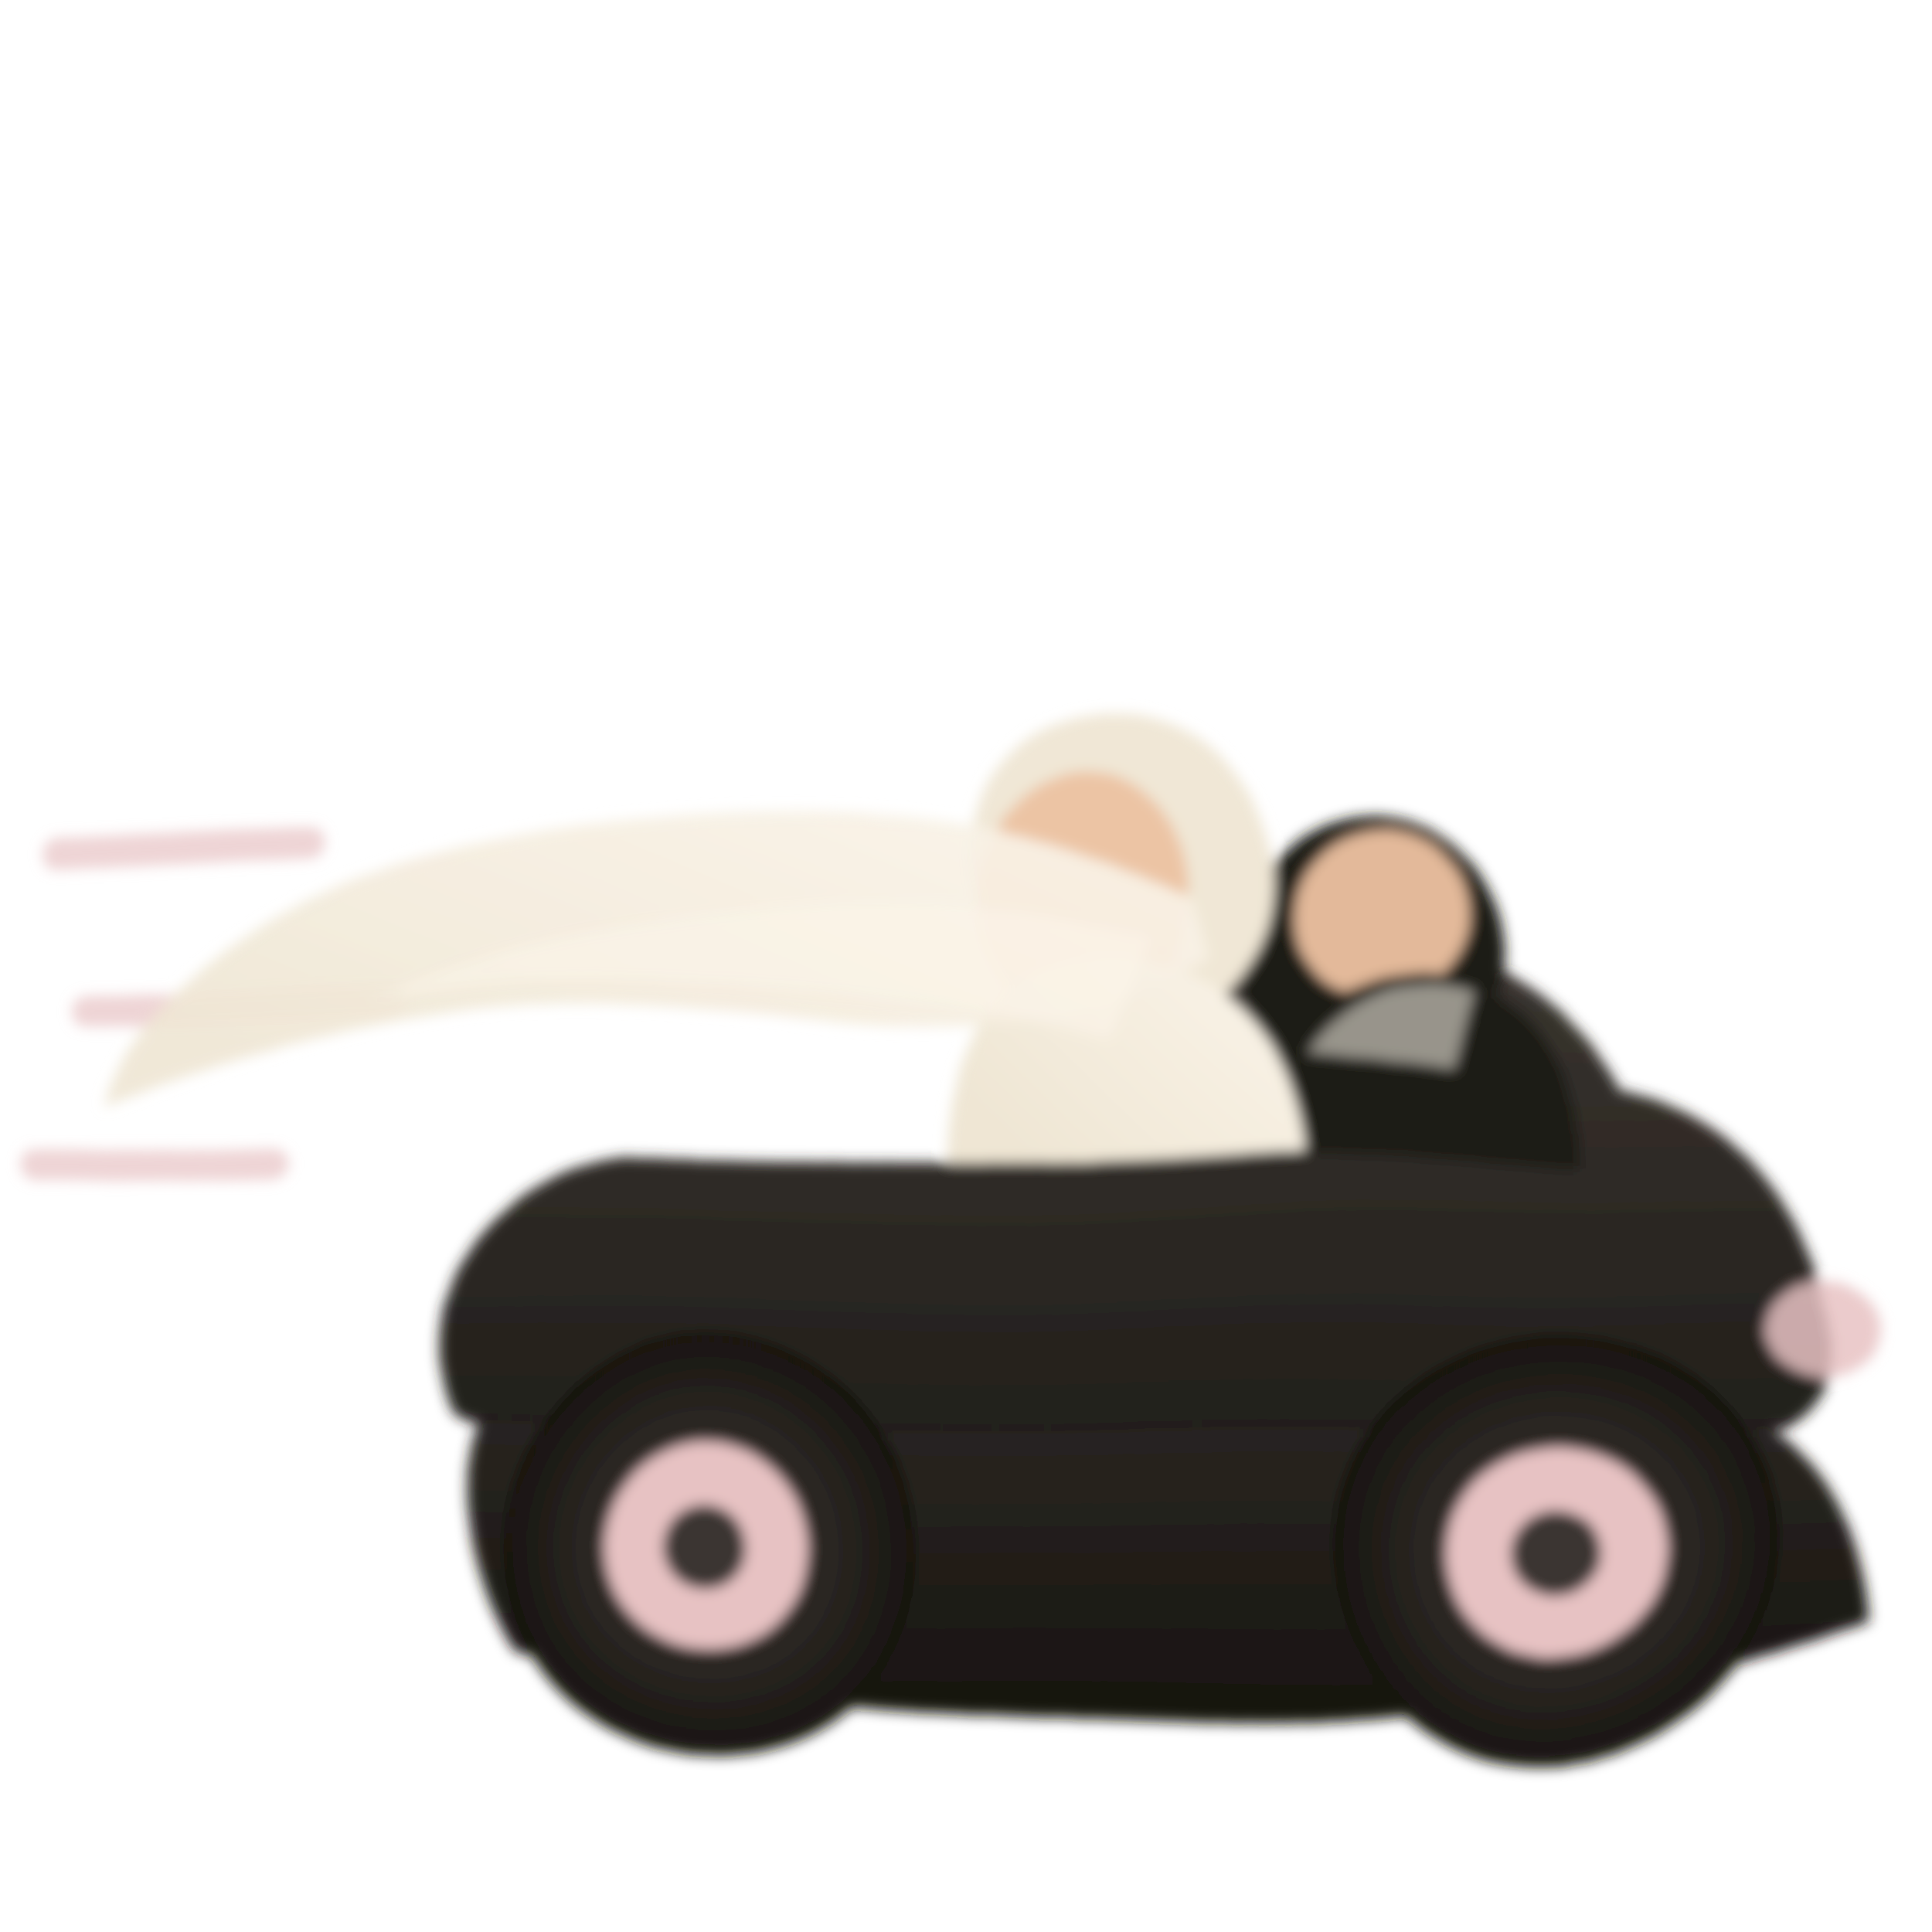
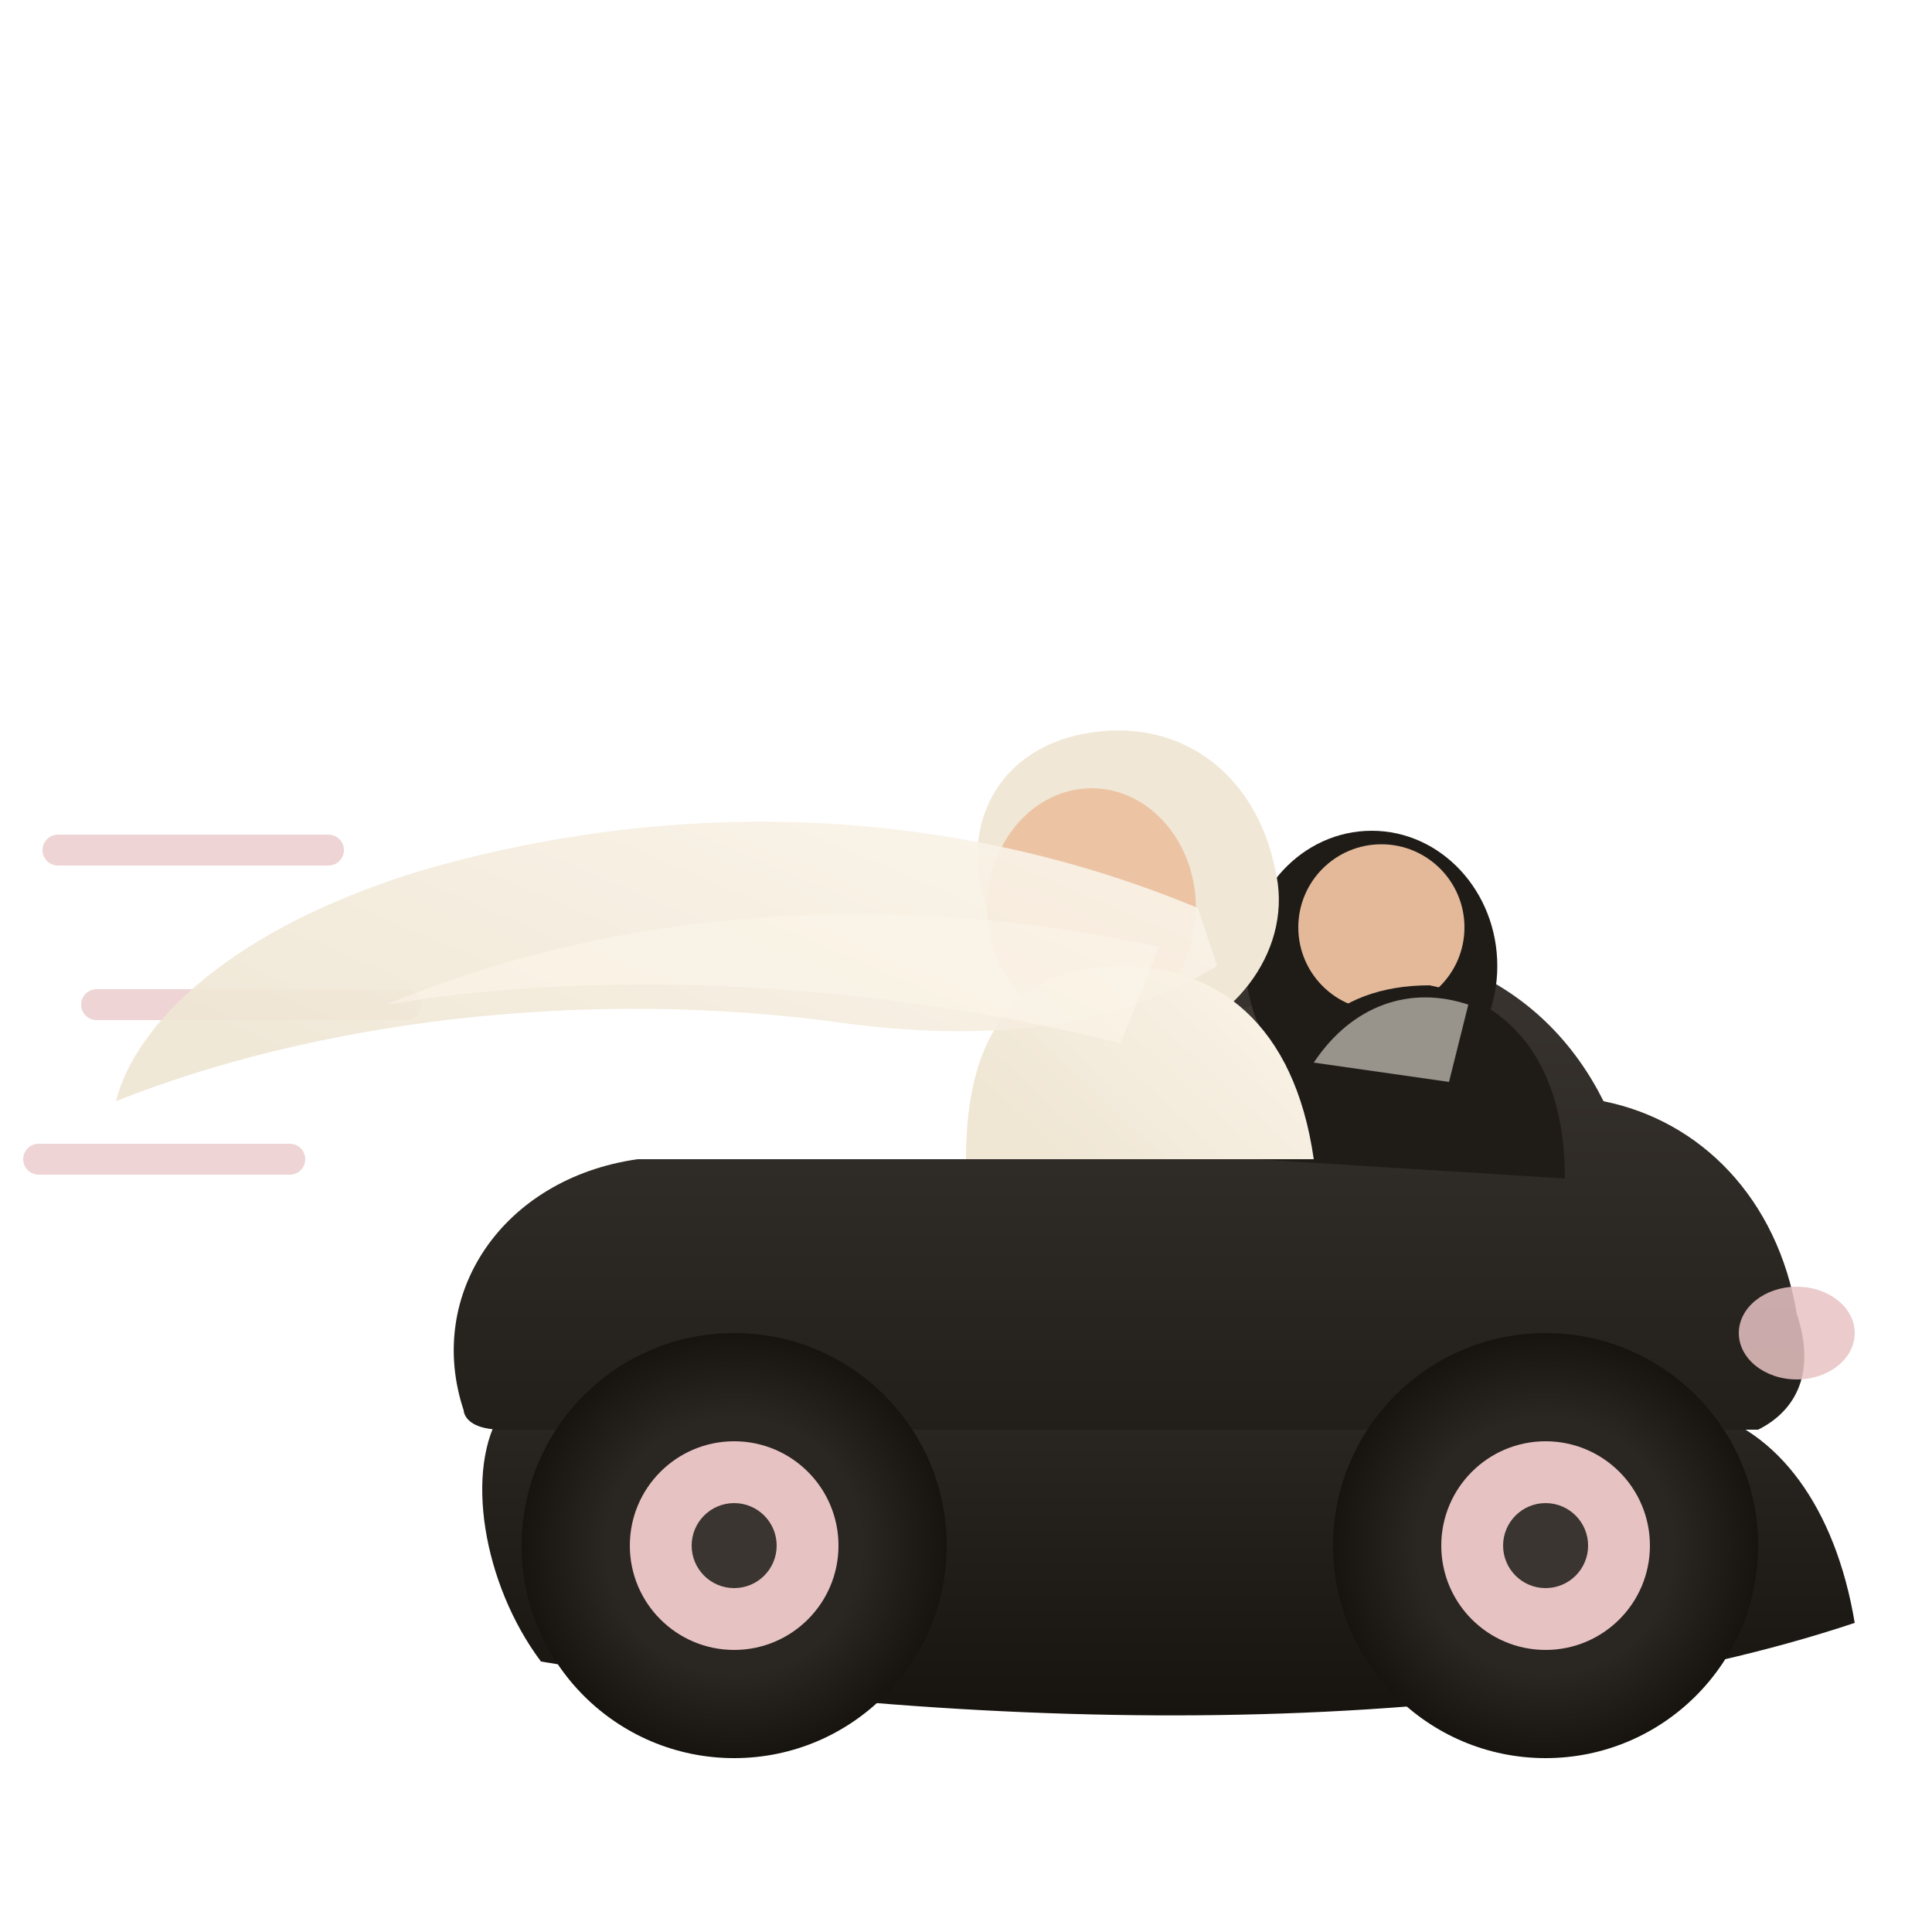
<svg xmlns="http://www.w3.org/2000/svg" width="256" height="256" viewBox="0 0 100 100" role="img" aria-label="Молодожёны в чёрном ретро-кабриолете">
  <defs>
-     <filter id="wc-cara" x="-25%" y="-25%" width="150%" height="150%">
-       <feTurbulence type="fractalNoise" baseFrequency="0.014" numOctaves="3" seed="92" result="n" />
-       <feDisplacementMap in="SourceGraphic" in2="n" scale="5" xChannelSelector="R" yChannelSelector="G" />
-       <feGaussianBlur stdDeviation="0.35" />
-     </filter>
    <linearGradient id="cara-body" x1="0%" y1="0%" x2="0%" y2="100%">
      <stop offset="0%" stop-color="#3a3530" />
      <stop offset="100%" stop-color="#221f1b" />
    </linearGradient>
    <linearGradient id="cara-low" x1="0%" y1="0%" x2="0%" y2="100%">
      <stop offset="0%" stop-color="#2a2622" />
      <stop offset="100%" stop-color="#17140f" />
    </linearGradient>
    <linearGradient id="cara-veil" x1="100%" y1="0%" x2="0%" y2="60%">
      <stop offset="0%" stop-color="#fbf5ea" />
      <stop offset="100%" stop-color="#efe6d4" />
    </linearGradient>
    <radialGradient id="cara-wheel" cx="50%" cy="50%" r="50%">
      <stop offset="60%" stop-color="#2a2622" />
      <stop offset="100%" stop-color="#17140f" />
    </radialGradient>
  </defs>
-   <g filter="url(#wc-cara)">
+   <g>
    <g stroke="#e7c2c3" stroke-width="1.6" stroke-linecap="round" opacity="0.7" fill="none">
      <path d="M3 44 H17" />
      <path d="M5 52 H21" />
      <path d="M2 60 H15" />
    </g>
    <path d="M28 86 C52 90 78 90 96 84 C95 78 92 74 88 73 L26 73 C24 76 25 82 28 86 Z" fill="url(#cara-low)" />
    <path d="M24 73 C22 67 26 61 33 60 L52 60 C56 54 60 50 66 49 C74 48 80 51 83 57 C88 58 92 62 93 68 C94 71 93 73 91 74 L26 74 C24 74 24 73 24 73 Z" fill="url(#cara-body)" />
    <path d="M55 60 C58 56 61 53 65 52 C71 51 76 53 79 57 Z" fill="#3f3a34" opacity="0.85" />
    <g>
      <ellipse cx="71" cy="50" rx="6.5" ry="7" fill="#1f1c18" />
      <circle cx="71.5" cy="48" r="4.3" fill="#e3b99a" />
      <path d="M65 60 C66 54 69 51 74 51 C79 52 81 56 81 61 Z" fill="#1f1c18" />
      <path d="M68 55 C70 52 73 51 76 52 L75 56 Z" fill="#fbf5ea" opacity="0.55" />
    </g>
    <g>
      <path d="M52 49 C49 44 51 39 56 38 C61 37 65 40 66 45 C67 49 64 53 60 54 C56 55 53 53 52 49 Z" fill="#f0e7d6" />
      <ellipse cx="56.5" cy="47" rx="5.4" ry="6.2" fill="#ecc4a4" />
      <path d="M50 60 C50 53 53 50 58 50 C63 50 67 53 68 60 Z" fill="url(#cara-veil)" />
    </g>
    <path d="M62 47 C50 42 36 41 22 45 C12 48 7 53 6 57 C16 53 30 51 44 53 C52 54 58 53 63 50 Z" fill="url(#cara-veil)" opacity="0.92" />
    <path d="M60 49 C46 46 32 47 20 52 C32 50 46 51 58 54 Z" fill="#fbf5ea" opacity="0.6" />
    <g>
      <circle cx="38" cy="80" r="11" fill="url(#cara-wheel)" />
      <circle cx="38" cy="80" r="5.4" fill="#e7c2c3" />
      <circle cx="38" cy="80" r="2.2" fill="#3a3530" />
    </g>
    <g>
      <circle cx="80" cy="80" r="11" fill="url(#cara-wheel)" />
      <circle cx="80" cy="80" r="5.4" fill="#e7c2c3" />
      <circle cx="80" cy="80" r="2.2" fill="#3a3530" />
    </g>
    <ellipse cx="93" cy="69" rx="3" ry="2.4" fill="#e7c2c3" opacity="0.85" />
  </g>
</svg>
